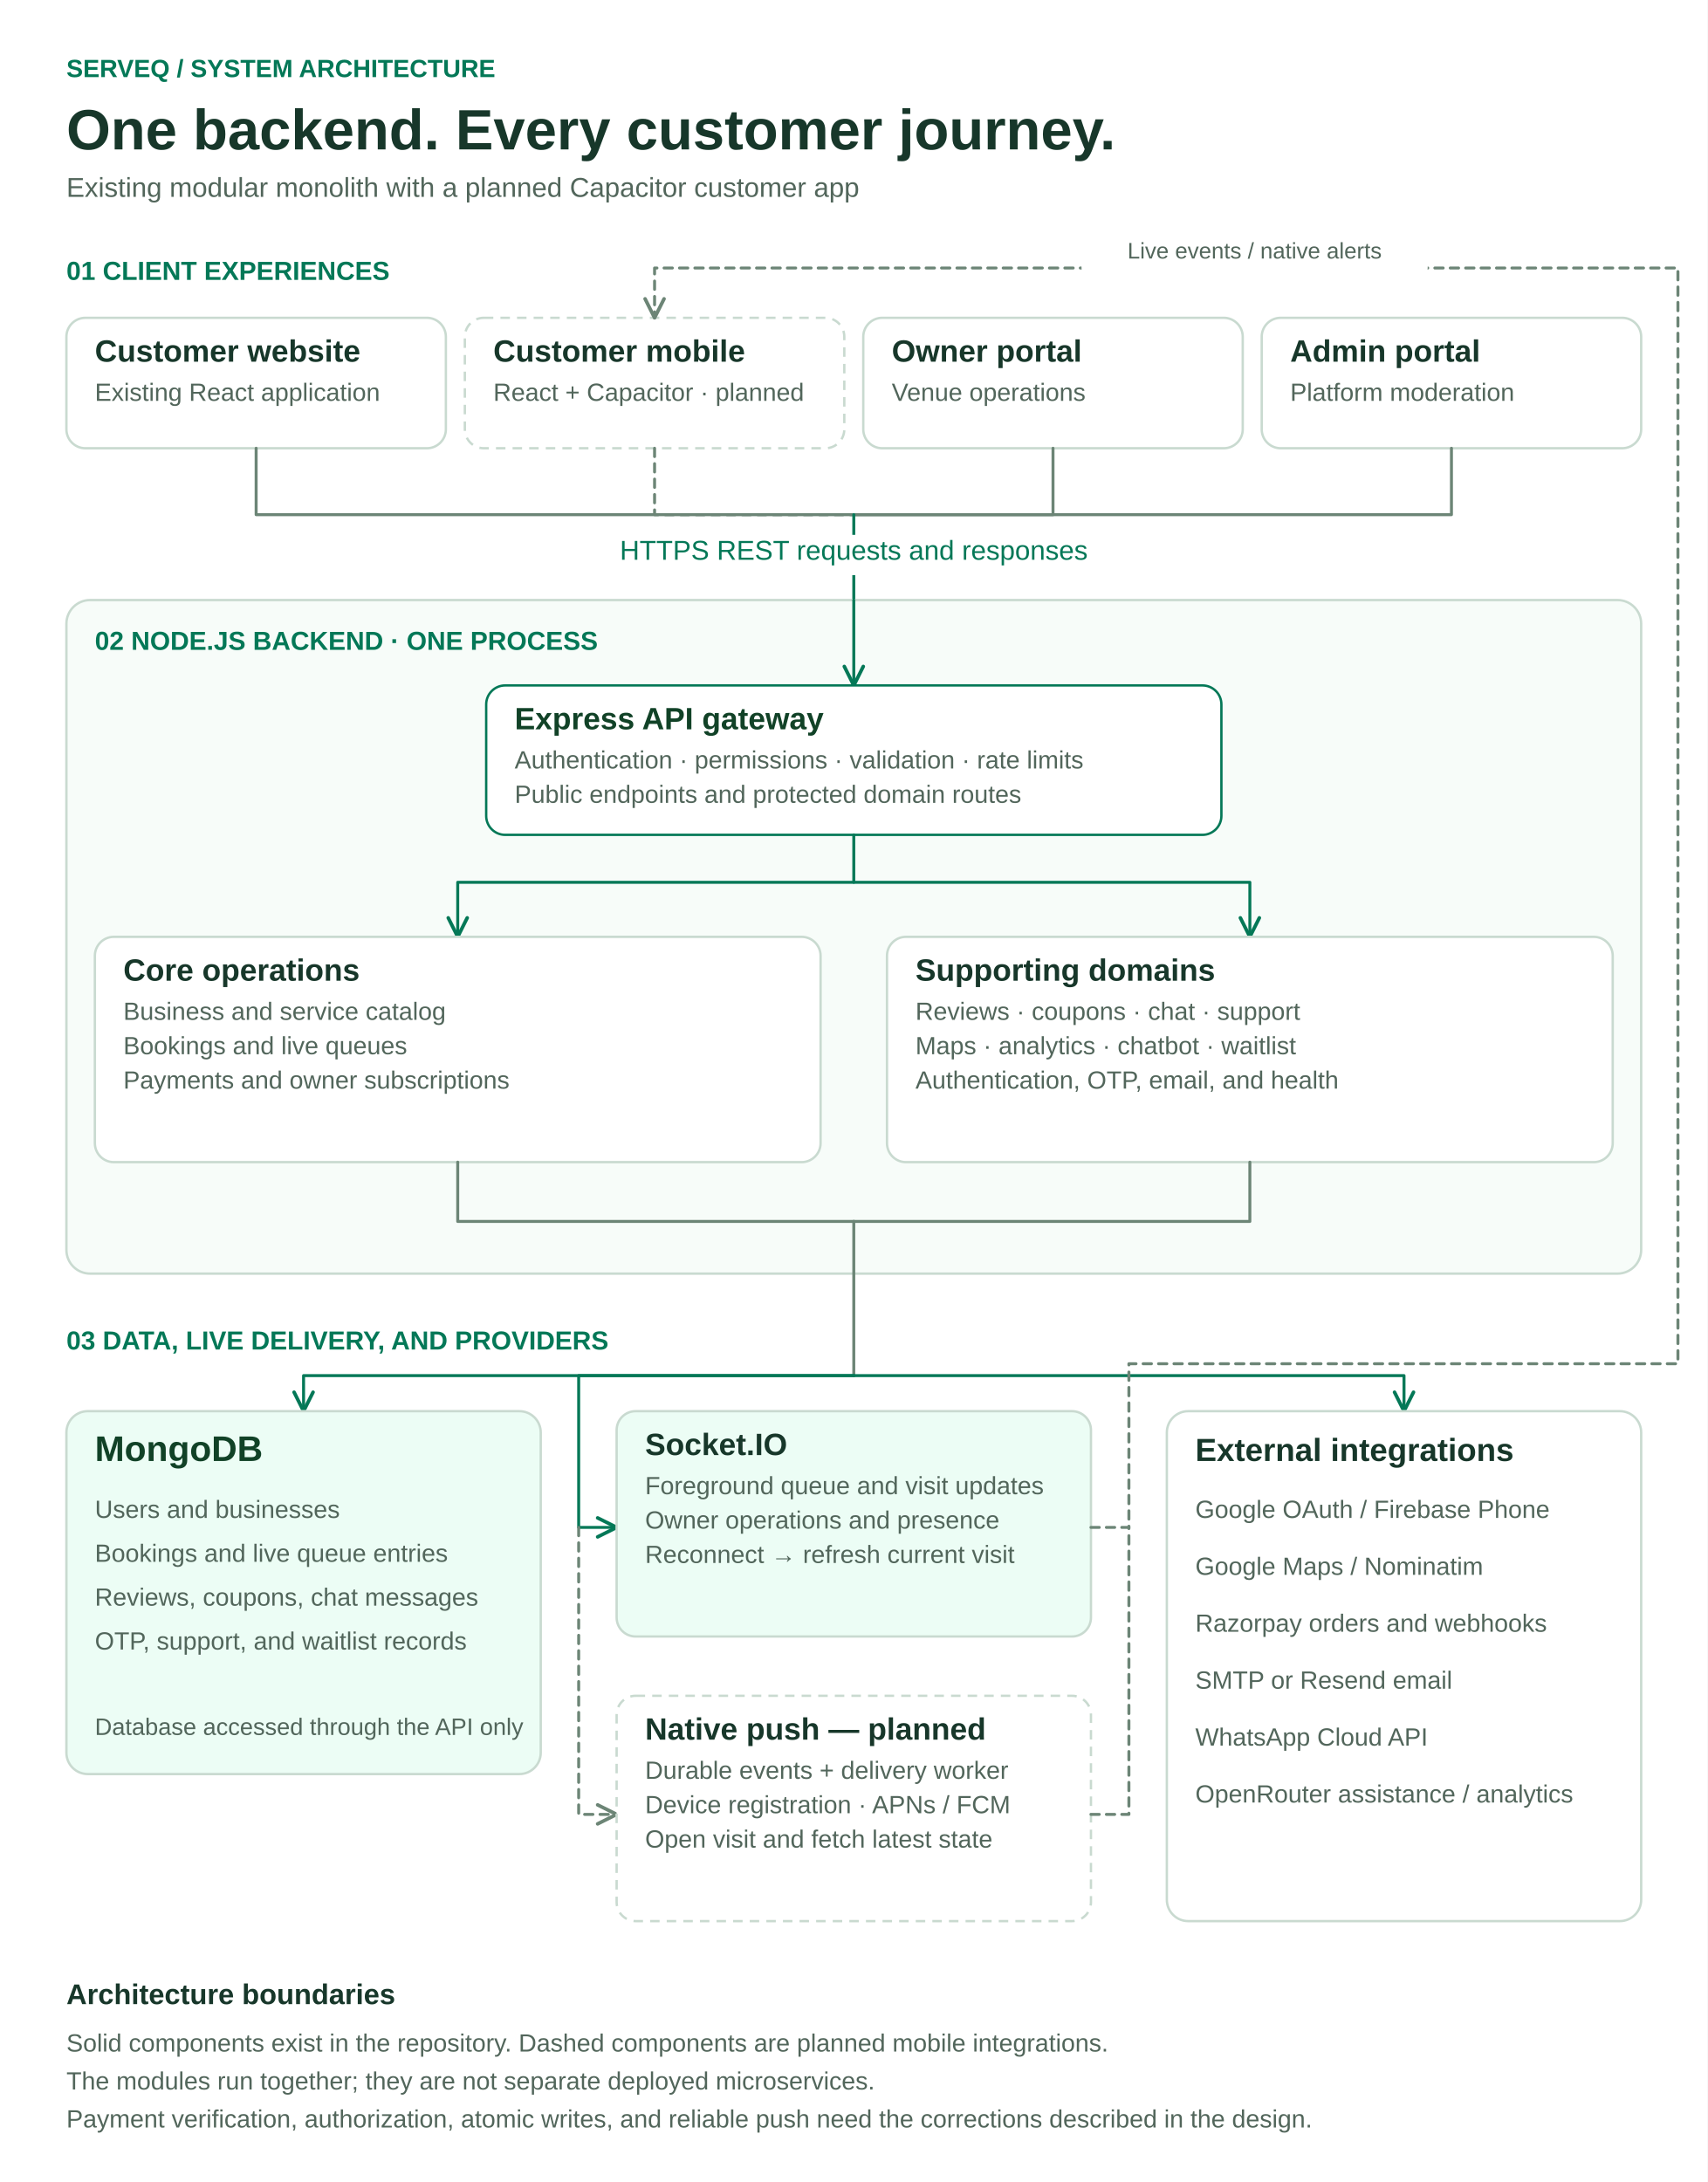
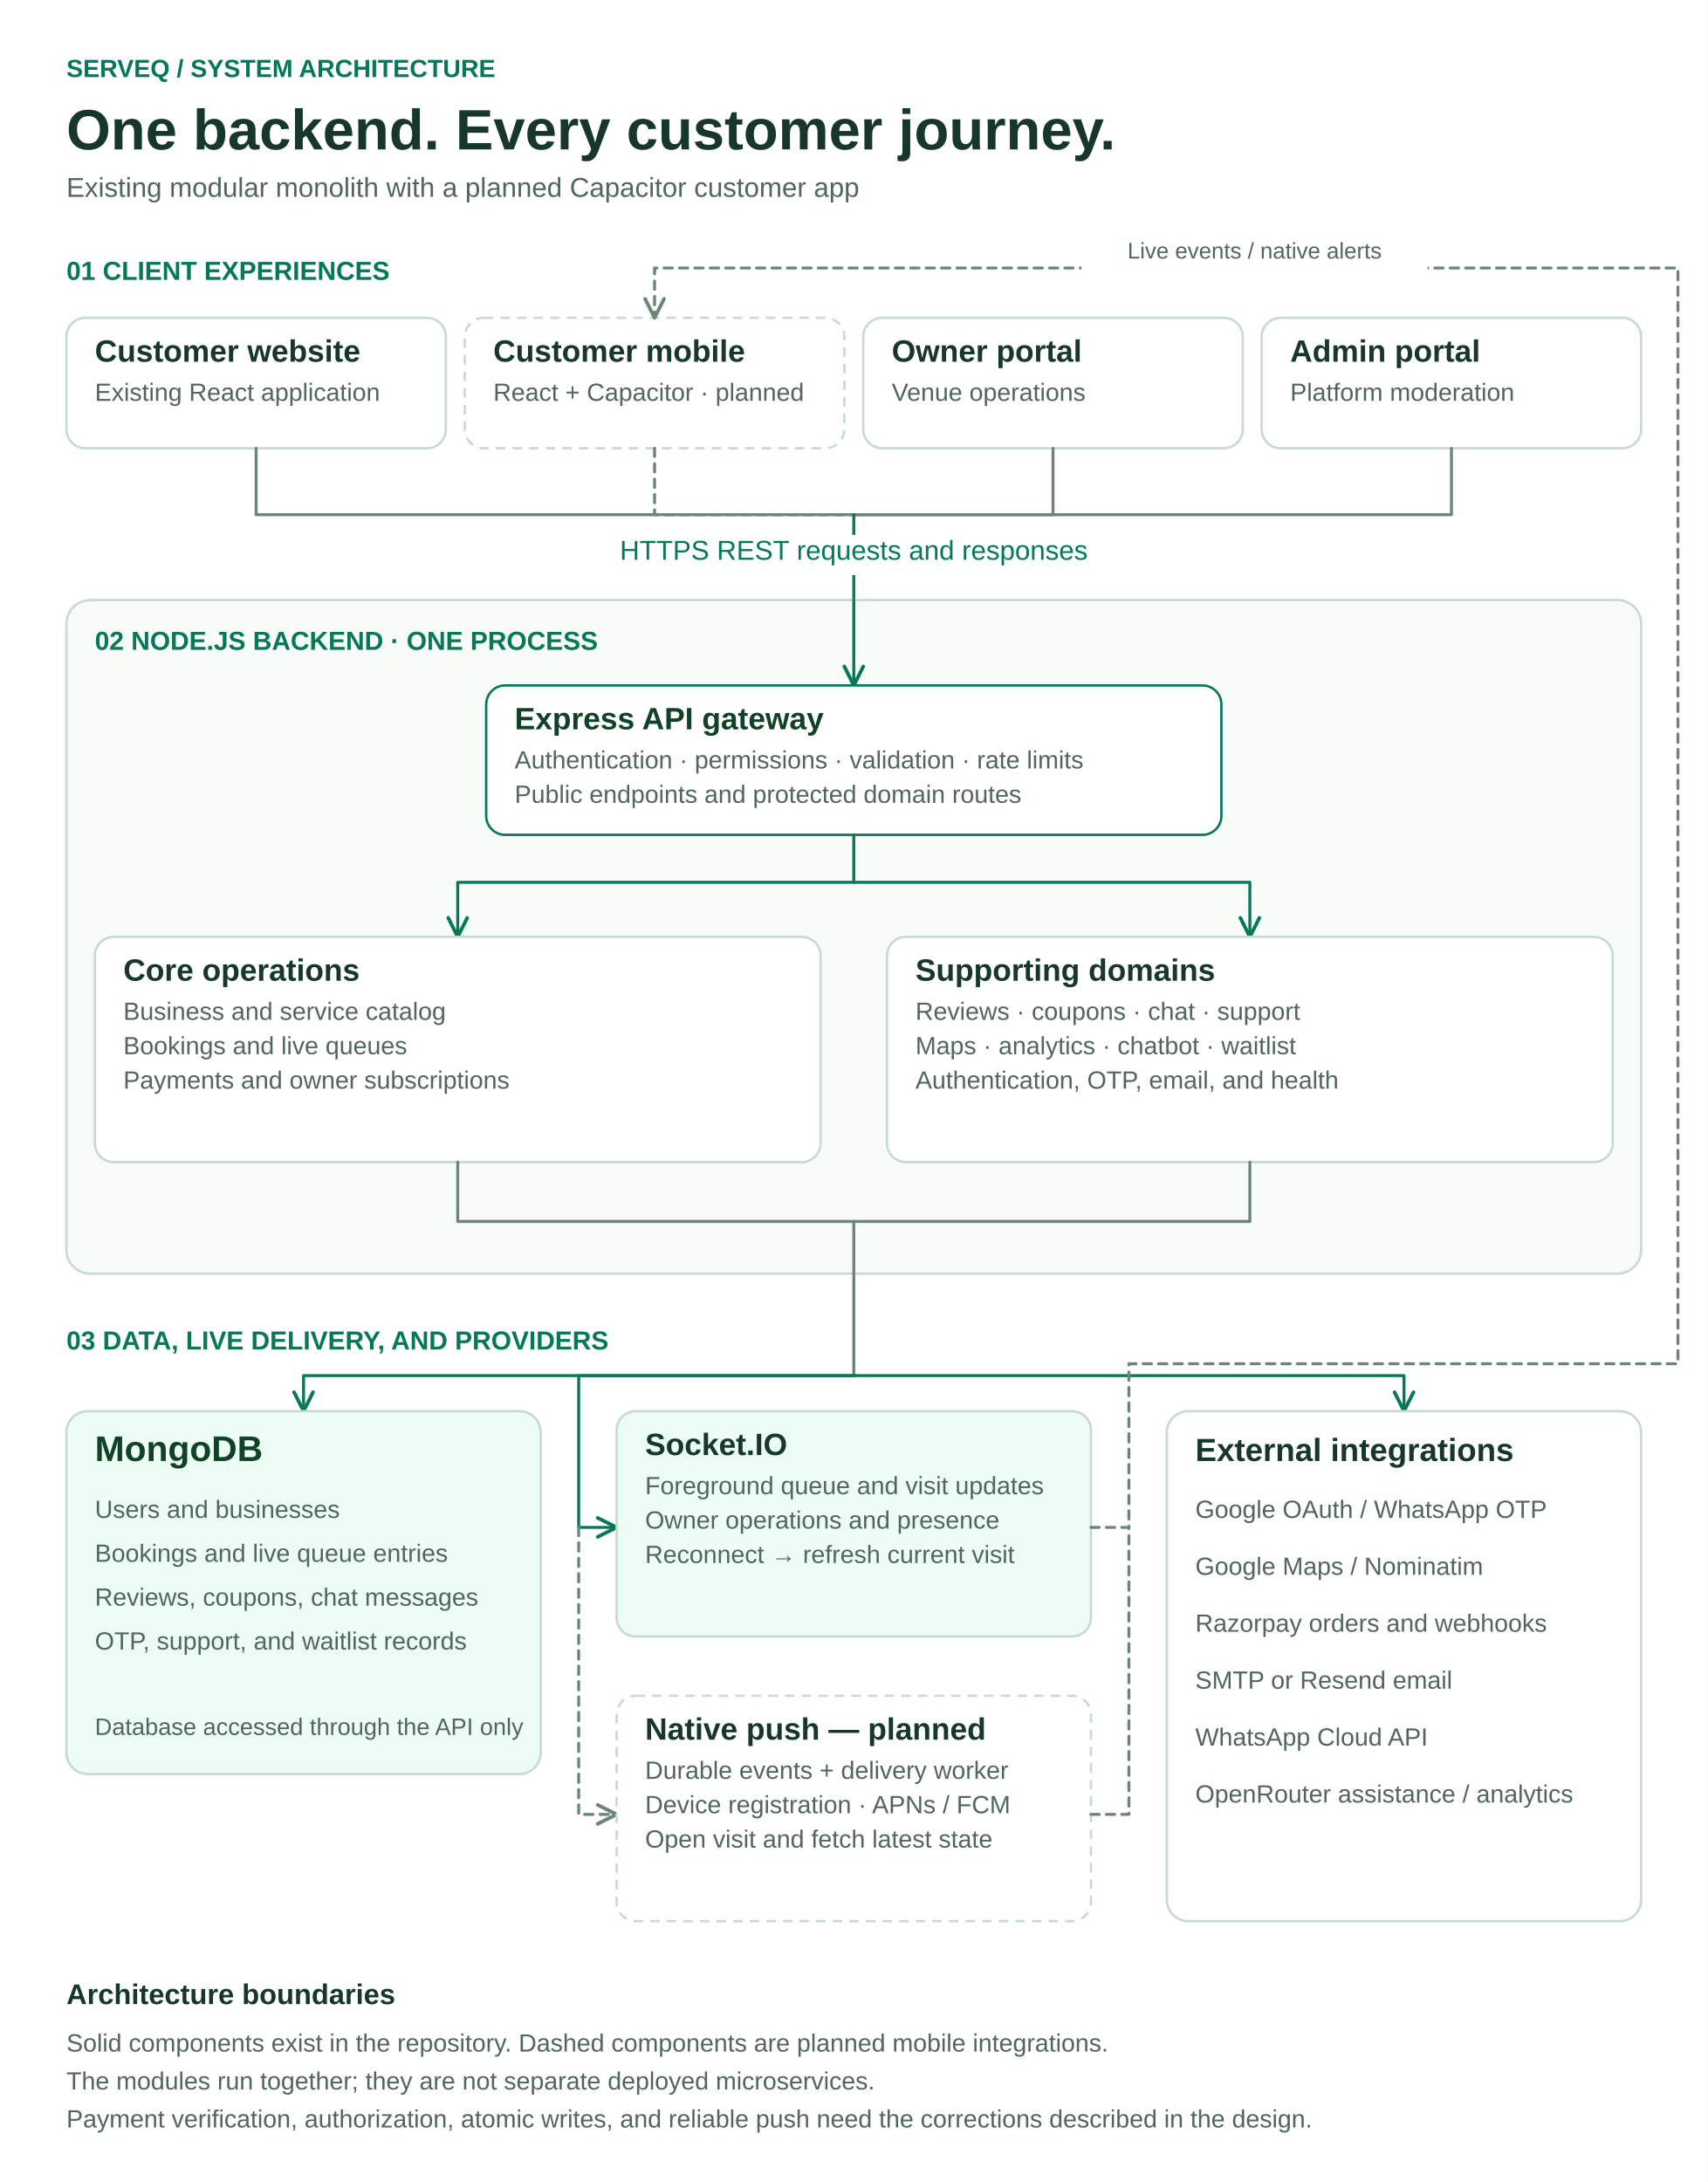
<svg xmlns="http://www.w3.org/2000/svg" width="1440" height="1840" viewBox="0 0 1440 1840" role="img" aria-labelledby="title desc">
  <defs>
    <marker id="arrow-6C8576" viewBox="0 0 10 10" refX="9" refY="5" markerWidth="8" markerHeight="8" orient="auto-start-reverse">
      <path d="M1 1 L9 5 L1 9" fill="none" stroke="#6C8576" stroke-width="1.5" stroke-linecap="round" stroke-linejoin="round" />
    </marker>
    <marker id="arrow-047857" viewBox="0 0 10 10" refX="9" refY="5" markerWidth="8" markerHeight="8" orient="auto-start-reverse">
      <path d="M1 1 L9 5 L1 9" fill="none" stroke="#047857" stroke-width="1.5" stroke-linecap="round" stroke-linejoin="round" />
    </marker>
    <marker id="arrow-986117" viewBox="0 0 10 10" refX="9" refY="5" markerWidth="8" markerHeight="8" orient="auto-start-reverse">
      <path d="M1 1 L9 5 L1 9" fill="none" stroke="#986117" stroke-width="1.5" stroke-linecap="round" stroke-linejoin="round" />
    </marker>
  </defs>
  <rect width="1440" height="1840" fill="#FFFFFF" />
  <g font-family="Arial, Helvetica, sans-serif">
    <text x="56" y="65" font-size="21" font-weight="600" fill="#047857" text-anchor="start">SERVEQ  /  SYSTEM ARCHITECTURE</text>
    <text x="56" y="126" font-size="48" font-weight="600" fill="#17372A" text-anchor="start">One backend. Every customer journey.</text>
    <text x="56" y="166" font-size="23" font-weight="400" fill="#52665B" text-anchor="start">Existing modular monolith with a planned Capacitor customer app</text>
    <text x="56" y="236" font-size="22" font-weight="600" fill="#047857" text-anchor="start">01  CLIENT EXPERIENCES</text>
    <rect x="56" y="268" width="320" height="110" rx="16" fill="#FFFFFF" stroke="#C9DAD0" stroke-width="2" />
    <text x="80" y="305" font-size="26" font-weight="600" fill="#17372A" text-anchor="start">Customer website</text>
    <text x="80" y="338" font-size="21" font-weight="400" fill="#52665B" text-anchor="start">Existing React application</text>
    <rect x="392" y="268" width="320" height="110" rx="16" fill="#FFFFFF" stroke="#C9DAD0" stroke-width="2" stroke-dasharray="8 6" />
    <text x="416" y="305" font-size="26" font-weight="600" fill="#17372A" text-anchor="start">Customer mobile</text>
    <text x="416" y="338" font-size="21" font-weight="400" fill="#52665B" text-anchor="start">React + Capacitor · planned</text>
    <rect x="728" y="268" width="320" height="110" rx="16" fill="#FFFFFF" stroke="#C9DAD0" stroke-width="2" />
    <text x="752" y="305" font-size="26" font-weight="600" fill="#17372A" text-anchor="start">Owner portal</text>
    <text x="752" y="338" font-size="21" font-weight="400" fill="#52665B" text-anchor="start">Venue operations</text>
    <rect x="1064" y="268" width="320" height="110" rx="16" fill="#FFFFFF" stroke="#C9DAD0" stroke-width="2" />
    <text x="1088" y="305" font-size="26" font-weight="600" fill="#17372A" text-anchor="start">Admin portal</text>
    <text x="1088" y="338" font-size="21" font-weight="400" fill="#52665B" text-anchor="start">Platform moderation</text>
    <path d="M216 378 L216 434 L720 434" fill="none" stroke="#6C8576" stroke-width="2.5" stroke-linejoin="round" stroke-linecap="round" />
    <path d="M552 378 L552 434 L720 434" fill="none" stroke="#6C8576" stroke-width="2.5" stroke-linejoin="round" stroke-linecap="round" stroke-dasharray="7 6" />
    <path d="M888 378 L888 434 L720 434" fill="none" stroke="#6C8576" stroke-width="2.5" stroke-linejoin="round" stroke-linecap="round" />
    <path d="M1224 378 L1224 434 L720 434" fill="none" stroke="#6C8576" stroke-width="2.5" stroke-linejoin="round" stroke-linecap="round" />
    <path d="M720 434 L720 578" fill="none" stroke="#047857" stroke-width="2.5" stroke-linejoin="round" stroke-linecap="round" marker-end="url(#arrow-047857)" />
    <rect x="508.865" y="451" width="422.27" height="34" rx="5" fill="#FFFFFF" stroke="none" stroke-width="2" />
    <text x="720" y="472" font-size="23" font-weight="500" fill="#047857" text-anchor="middle">HTTPS REST requests and responses</text>
    <rect x="56" y="506" width="1328" height="568" rx="20" fill="#F7FCF9" stroke="#C9DAD0" stroke-width="2" />
    <text x="80" y="548" font-size="22" font-weight="600" fill="#047857" text-anchor="start">02  NODE.JS BACKEND · ONE PROCESS</text>
    <path d="M720 506 L720 578" fill="none" stroke="#047857" stroke-width="2.5" stroke-linejoin="round" stroke-linecap="round" marker-end="url(#arrow-047857)" />
    <rect x="410" y="578" width="620" height="126" rx="16" fill="#FFFFFF" stroke="#047857" stroke-width="2" />
    <text x="434" y="615" font-size="26" font-weight="600" fill="#114227" text-anchor="start">Express API gateway</text>
    <text x="434" y="648" font-size="21" font-weight="400" fill="#52665B" text-anchor="start">Authentication · permissions · validation · rate limits</text>
    <text x="434" y="677" font-size="21" font-weight="400" fill="#52665B" text-anchor="start">Public endpoints and protected domain routes</text>
    <path d="M720 704 L720 744 L386 744 L386 790" fill="none" stroke="#047857" stroke-width="2.5" stroke-linejoin="round" stroke-linecap="round" marker-end="url(#arrow-047857)" />
    <path d="M720 744 L1054 744 L1054 790" fill="none" stroke="#047857" stroke-width="2.5" stroke-linejoin="round" stroke-linecap="round" marker-end="url(#arrow-047857)" />
    <rect x="80" y="790" width="612" height="190" rx="16" fill="#FFFFFF" stroke="#C9DAD0" stroke-width="2" />
    <text x="104" y="827" font-size="26" font-weight="600" fill="#17372A" text-anchor="start">Core operations</text>
    <text x="104" y="860" font-size="21" font-weight="400" fill="#52665B" text-anchor="start">Business and service catalog</text>
    <text x="104" y="889" font-size="21" font-weight="400" fill="#52665B" text-anchor="start">Bookings and live queues</text>
    <text x="104" y="918" font-size="21" font-weight="400" fill="#52665B" text-anchor="start">Payments and owner subscriptions</text>
    <rect x="748" y="790" width="612" height="190" rx="16" fill="#FFFFFF" stroke="#C9DAD0" stroke-width="2" />
    <text x="772" y="827" font-size="26" font-weight="600" fill="#17372A" text-anchor="start">Supporting domains</text>
    <text x="772" y="860" font-size="21" font-weight="400" fill="#52665B" text-anchor="start">Reviews · coupons · chat · support</text>
    <text x="772" y="889" font-size="21" font-weight="400" fill="#52665B" text-anchor="start">Maps · analytics · chatbot · waitlist</text>
    <text x="772" y="918" font-size="21" font-weight="400" fill="#52665B" text-anchor="start">Authentication, OTP, email, and health</text>
    <path d="M386 980 L386 1030 L720 1030" fill="none" stroke="#6C8576" stroke-width="2.5" stroke-linejoin="round" stroke-linecap="round" />
    <path d="M1054 980 L1054 1030 L720 1030" fill="none" stroke="#6C8576" stroke-width="2.5" stroke-linejoin="round" stroke-linecap="round" />
    <path d="M720 1030 L720 1160" fill="none" stroke="#6C8576" stroke-width="2.5" stroke-linejoin="round" stroke-linecap="round" />
    <path d="M720 1160 L256 1160 L256 1190" fill="none" stroke="#047857" stroke-width="2.5" stroke-linejoin="round" stroke-linecap="round" marker-end="url(#arrow-047857)" />
    <path d="M720 1160 L1184 1160 L1184 1190" fill="none" stroke="#047857" stroke-width="2.5" stroke-linejoin="round" stroke-linecap="round" marker-end="url(#arrow-047857)" />
    <path d="M720 1160 L488 1160 L488 1288 L520 1288" fill="none" stroke="#047857" stroke-width="2.5" stroke-linejoin="round" stroke-linecap="round" marker-end="url(#arrow-047857)" />
    <path d="M488 1288 L488 1530 L520 1530" fill="none" stroke="#6C8576" stroke-width="2.5" stroke-linejoin="round" stroke-linecap="round" stroke-dasharray="7 6" marker-end="url(#arrow-6C8576)" />
    <text x="56" y="1138" font-size="22" font-weight="600" fill="#047857" text-anchor="start">03  DATA, LIVE DELIVERY, AND PROVIDERS</text>
    <rect x="56" y="1190" width="400" height="306" rx="18" fill="#ECFDF5" stroke="#C9DAD0" stroke-width="2" />
    <text x="80" y="1232" font-size="30" font-weight="600" fill="#114227" text-anchor="start">MongoDB</text>
    <text x="80" y="1280" font-size="21" font-weight="400" fill="#52665B" text-anchor="start">Users and businesses</text>
    <text x="80" y="1317" font-size="21" font-weight="400" fill="#52665B" text-anchor="start">Bookings and live queue entries</text>
    <text x="80" y="1354" font-size="21" font-weight="400" fill="#52665B" text-anchor="start">Reviews, coupons, chat messages</text>
    <text x="80" y="1391" font-size="21" font-weight="400" fill="#52665B" text-anchor="start">OTP, support, and waitlist records</text>
    <text x="80" y="1463" font-size="20" font-weight="400" fill="#52665B" text-anchor="start">Database accessed through the API only</text>
    <rect x="520" y="1190" width="400" height="190" rx="16" fill="#ECFDF5" stroke="#C9DAD0" stroke-width="2" />
    <text x="544" y="1227" font-size="26" font-weight="600" fill="#17372A" text-anchor="start">Socket.IO</text>
    <text x="544" y="1260" font-size="21" font-weight="400" fill="#52665B" text-anchor="start">Foreground queue and visit updates</text>
    <text x="544" y="1289" font-size="21" font-weight="400" fill="#52665B" text-anchor="start">Owner operations and presence</text>
    <text x="544" y="1318" font-size="21" font-weight="400" fill="#52665B" text-anchor="start">Reconnect → refresh current visit</text>
    <rect x="520" y="1430" width="400" height="190" rx="16" fill="#FFFFFF" stroke="#C9DAD0" stroke-width="2" stroke-dasharray="8 6" />
    <text x="544" y="1467" font-size="26" font-weight="600" fill="#17372A" text-anchor="start">Native push — planned</text>
    <text x="544" y="1500" font-size="21" font-weight="400" fill="#52665B" text-anchor="start">Durable events + delivery worker</text>
    <text x="544" y="1529" font-size="21" font-weight="400" fill="#52665B" text-anchor="start">Device registration · APNs / FCM</text>
    <text x="544" y="1558" font-size="21" font-weight="400" fill="#52665B" text-anchor="start">Open visit and fetch latest state</text>
    <rect x="984" y="1190" width="400" height="430" rx="18" fill="#FFFFFF" stroke="#C9DAD0" stroke-width="2" />
    <text x="1008" y="1232" font-size="27" font-weight="600" fill="#17372A" text-anchor="start">External integrations</text>
-     <text x="1008" y="1280" font-size="21" font-weight="400" fill="#52665B" text-anchor="start">Google OAuth / Firebase Phone</text>
+     <text x="1008" y="1280" font-size="21" font-weight="400" fill="#52665B" text-anchor="start">Google OAuth / WhatsApp OTP</text>
    <text x="1008" y="1328" font-size="21" font-weight="400" fill="#52665B" text-anchor="start">Google Maps / Nominatim</text>
    <text x="1008" y="1376" font-size="21" font-weight="400" fill="#52665B" text-anchor="start">Razorpay orders and webhooks</text>
    <text x="1008" y="1424" font-size="21" font-weight="400" fill="#52665B" text-anchor="start">SMTP or Resend email</text>
    <text x="1008" y="1472" font-size="21" font-weight="400" fill="#52665B" text-anchor="start">WhatsApp Cloud API</text>
    <text x="1008" y="1520" font-size="21" font-weight="400" fill="#52665B" text-anchor="start">OpenRouter assistance / analytics</text>
    <path d="M920 1288 L952 1288 L952 1150 L1415 1150 L1415 226 L552 226 L552 268" fill="none" stroke="#6C8576" stroke-width="2.5" stroke-linejoin="round" stroke-linecap="round" stroke-dasharray="7 6" marker-end="url(#arrow-6C8576)" />
    <path d="M920 1530 L952 1530 L952 1288" fill="none" stroke="#6C8576" stroke-width="2.5" stroke-linejoin="round" stroke-linecap="round" stroke-dasharray="7 6" />
    <rect x="912.055" y="201" width="291.89" height="30" rx="5" fill="#FFFFFF" stroke="none" stroke-width="2" />
    <text x="1058" y="218" font-size="19" font-weight="500" fill="#52665B" text-anchor="middle">Live events / native alerts</text>
    <text x="56" y="1690" font-size="24" font-weight="600" fill="#17372A" text-anchor="start">Architecture boundaries</text>
    <text x="56" y="1730" font-size="21" font-weight="400" fill="#52665B" text-anchor="start">Solid components exist in the repository. Dashed components are planned mobile integrations.</text>
    <text x="56" y="1762" font-size="21" font-weight="400" fill="#52665B" text-anchor="start">The modules run together; they are not separate deployed microservices.</text>
    <text x="56" y="1794" font-size="21" font-weight="400" fill="#52665B" text-anchor="start">Payment verification, authorization, atomic writes, and reliable push need the corrections described in the design.</text>
  </g>
</svg>
